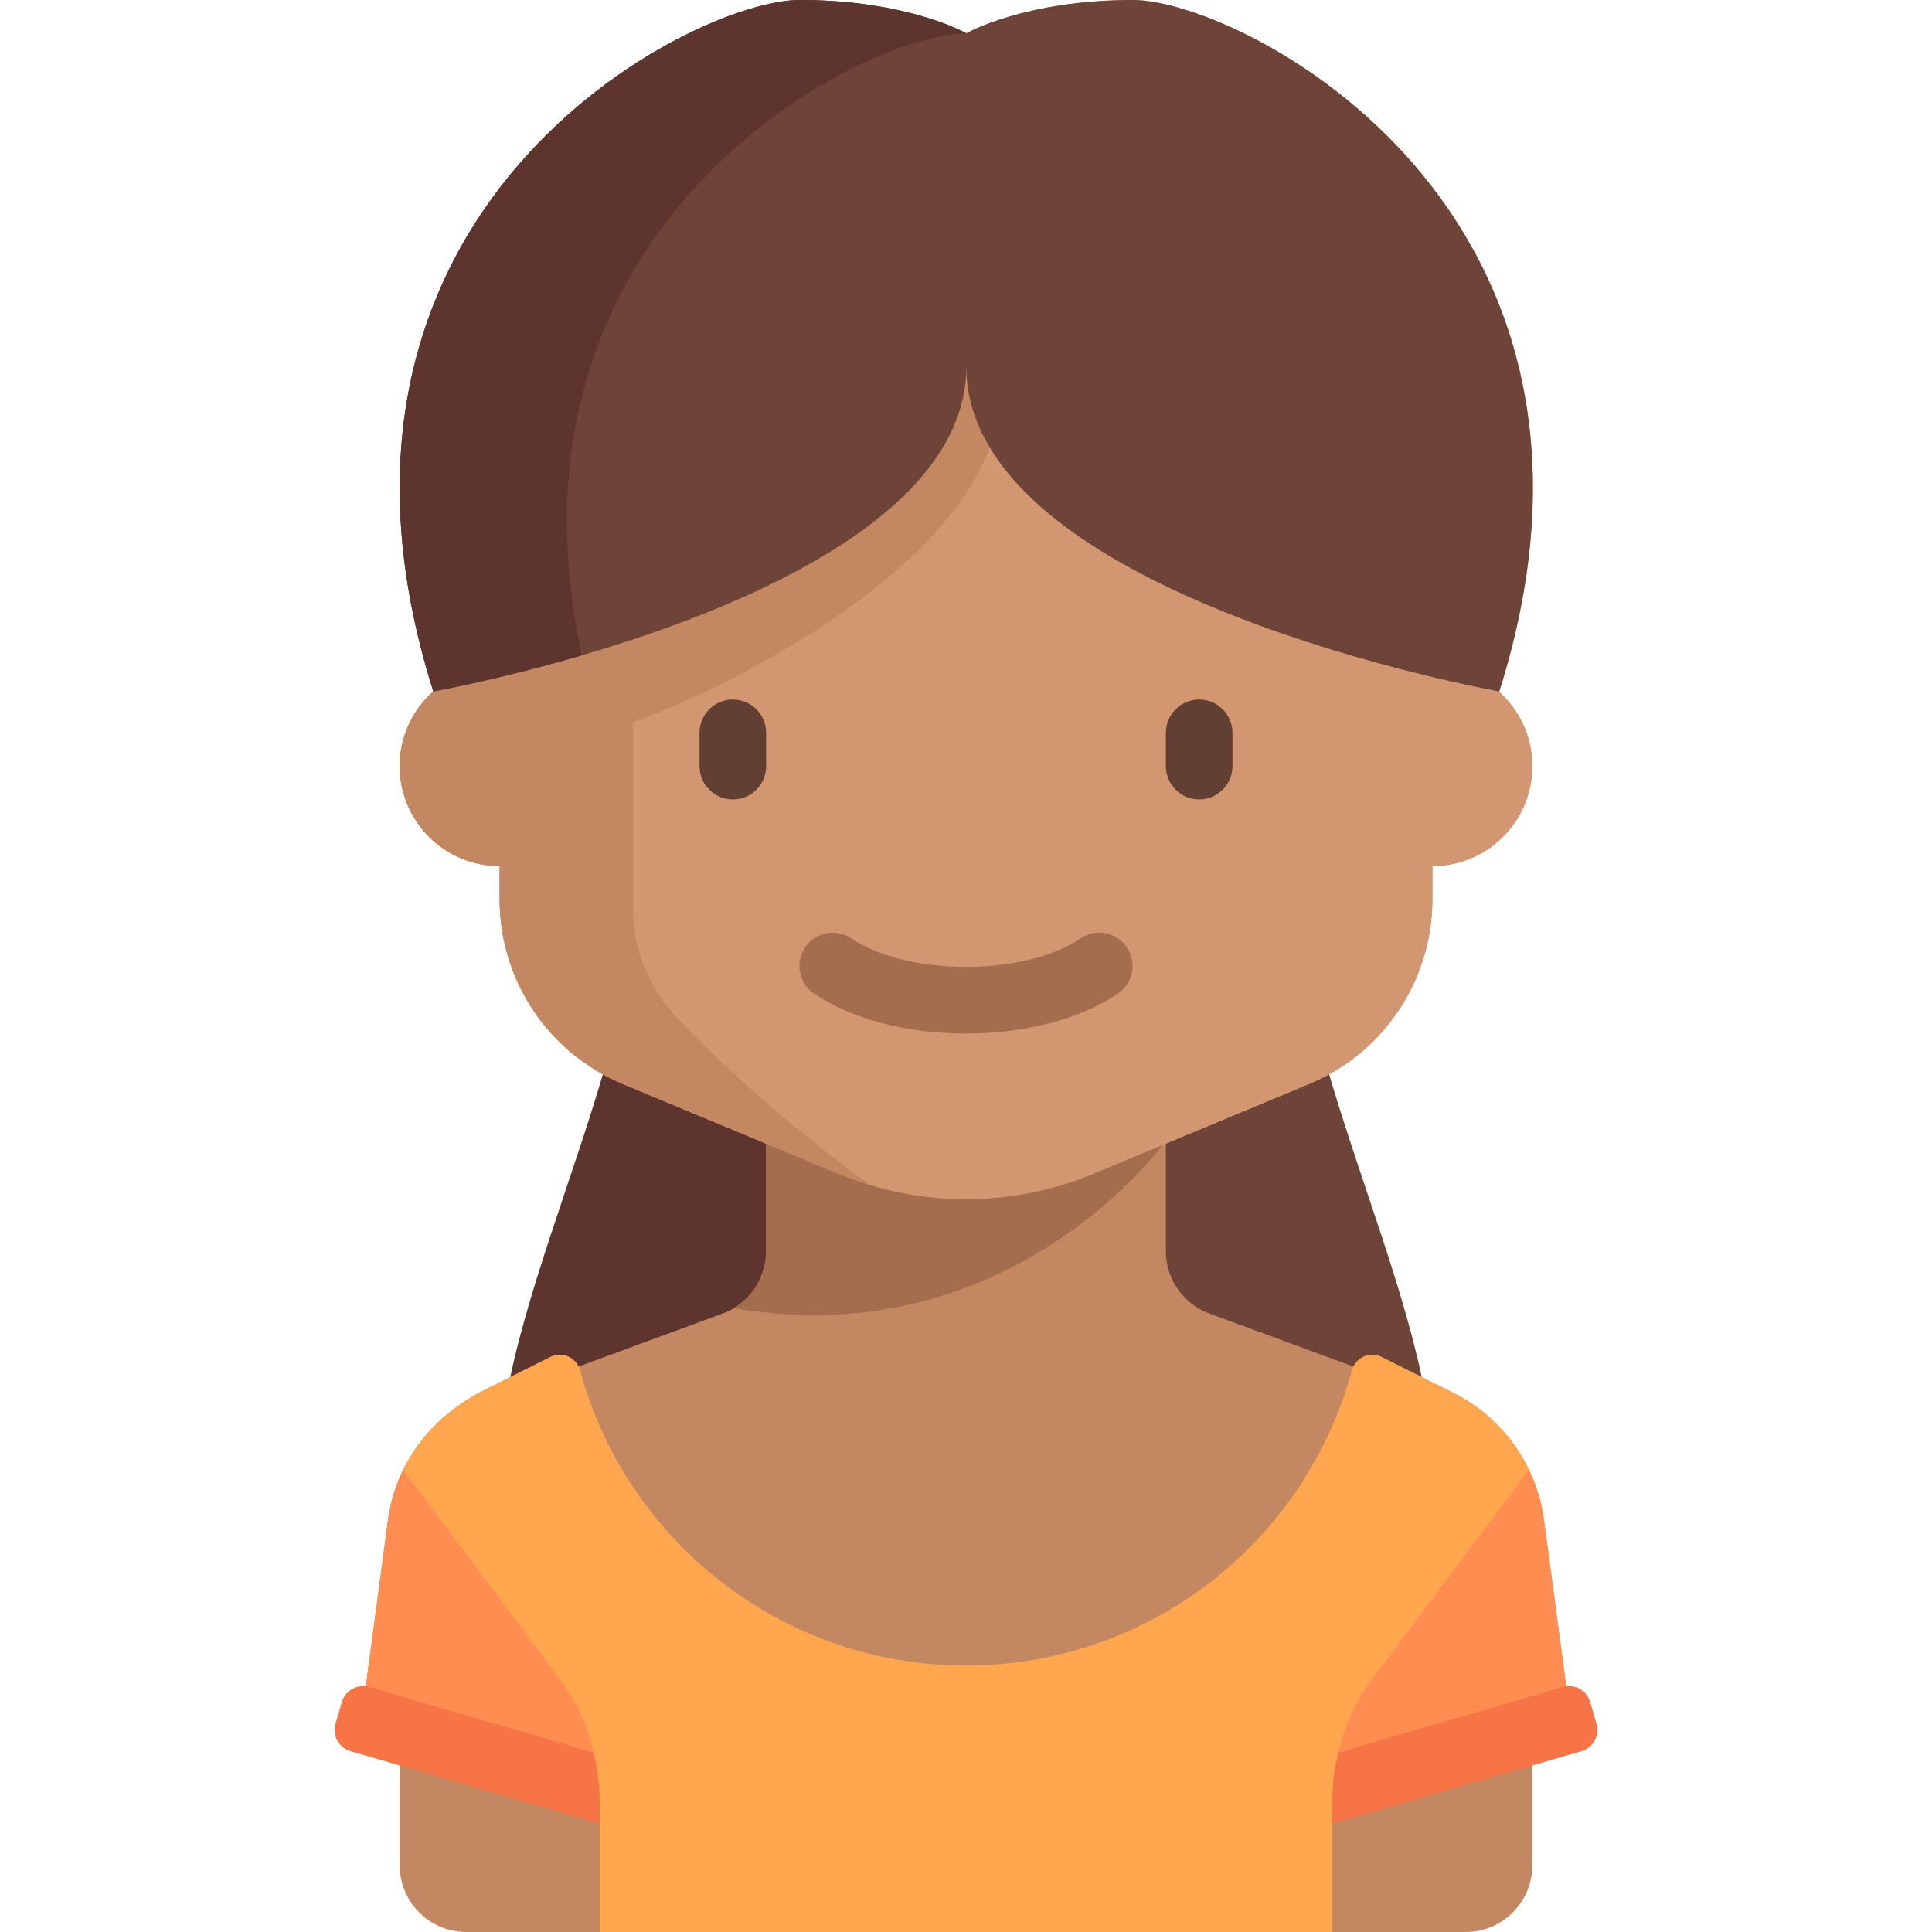
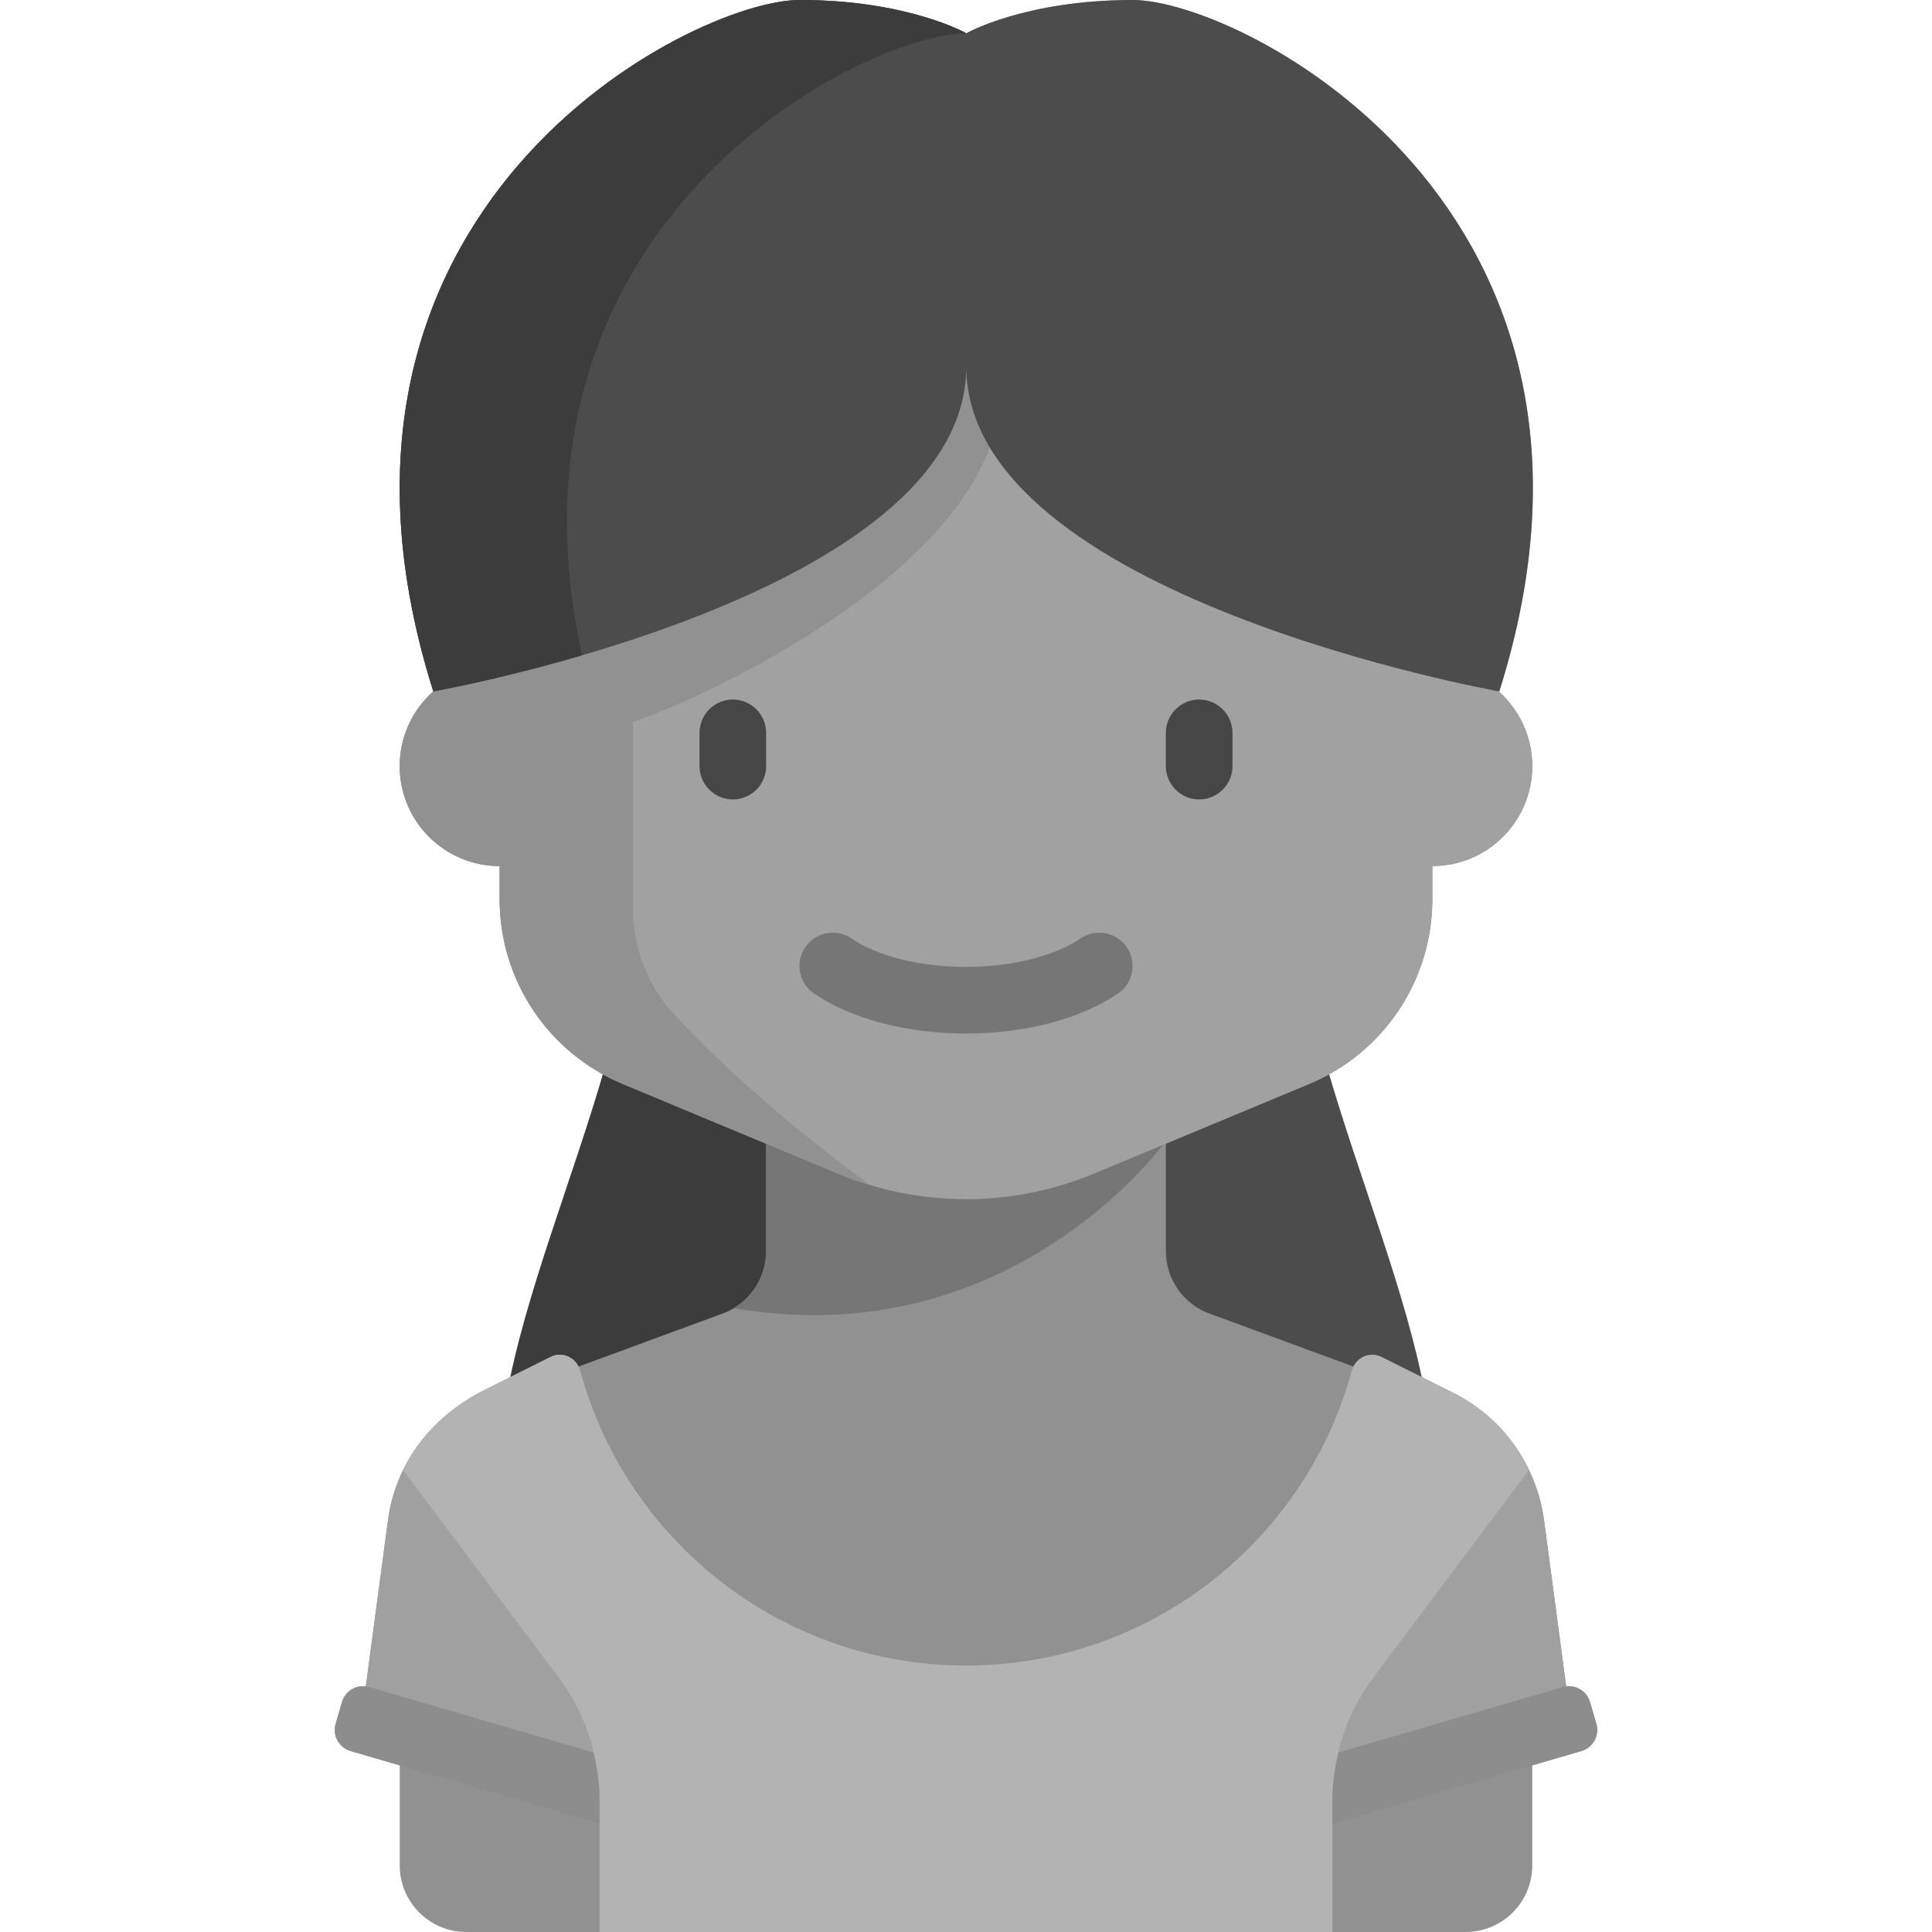
<svg xmlns="http://www.w3.org/2000/svg" height="800px" width="800px" version="1.1" id="Layer_1" viewBox="0 0 464 464" xml:space="preserve">
  <defs id="defs17">
	
	
	
	
	
	
	
	
	
	
	
	
	
	
	

		
	
		
	
		
	
		
	
		
		
	
		
	
		
	
		
	
		
	
		
	
			
		</defs>
-   <path style="fill:#5e342e" d="m 232,256 h -86.633 c -7.551,26.392 -19.396,55.126 -23.715,79.353 L 232,320 Z" id="path1" />
-   <path style="fill:#6e4439" d="M 318.634,256 H 232.001 232 v 64 l 110.349,15.353 C 338.029,311.126 326.185,282.392 318.634,256 Z" id="path2" />
-   <path style="fill:#c38762" d="m 383.388,413.991 -1.526,-5.227 c -0.737,-2.525 -3.197,-4.073 -5.727,-3.751 l -5.334,-40.002 c -1.752,-13.142 -9.902,-24.561 -21.76,-30.49 l -17.232,-8.616 c -2.567,-1.284 -5.51,-0.145 -6.766,2.29 L 290.94,315.647 C 284.406,313.469 280,307.355 280,300.468 v -25.802 l 34.461,-14.359 C 332.349,252.855 344,235.378 344,216 v -8 c 13.255,0 24,-10.745 24,-24 0,-7.158 -3.138,-13.58 -8.108,-17.978 0.106,0.02 0.179,0.033 0.179,0.033 36.667,-116 -62,-166.055 -88,-166.055 -26,0 -40,8 -40,8 0,0 -14,-8 -40,-8 -26,0 -124.667,50.055 -88,166.055 C 99.122,170.451 96,176.86 96,184 c 0,13.255 10.745,24 24,24 v 8 c 0,19.377 11.651,36.854 29.538,44.308 L 184,274.667 v 25.801 c 0,6.887 -4.407,13.001 -10.94,15.179 l -34.101,12.547 c -1.242,-2.438 -4.179,-3.583 -6.742,-2.302 l -15.714,7.857 c -13.41,6.705 -21.552,18.121 -23.304,31.262 l -5.334,40.002 c -2.53,-0.322 -4.989,1.226 -5.727,3.751 l -1.526,5.227 c -0.817,2.799 0.79,5.73 3.588,6.546 L 96,423.979 V 448 c 0,8.836 7.164,16 16,16 h 32 176 32 c 8.836,0 16,-7.164 16,-16 v -24.021 l 11.799,-3.442 c 2.799,-0.816 4.406,-3.747 3.589,-6.546 z" id="path3" />
-   <path style="fill:#a46d4d" d="m 280,274 h -96 v 26.468 c 0,5.693 -3.017,10.852 -7.752,13.701 C 243.173,325.73 280,274 280,274 Z" id="path4" />
-   <path style="fill:#ffa64e" d="m 377.192,412.936 -6.39,-47.925 c -1.752,-13.142 -9.902,-24.561 -21.76,-30.49 l -17.232,-8.616 c -2.919,-1.46 -6.327,0.212 -7.184,3.362 -11.09,40.761 -48.352,70.736 -92.627,70.736 -44.285,0 -81.555,-29.99 -92.635,-70.767 -0.852,-3.134 -4.242,-4.797 -7.146,-3.345 l -15.714,7.857 c -13.41,6.705 -21.552,18.121 -23.304,31.262 l -6.512,48.836 C 107.822,421.124 144,432 144,432 v 32 h 176 v -32 z" id="path5" />
-   <path style="fill:#d29771" d="m 344,160 v -16 c 0,-22.091 -17.909,-40 -40,-40 H 160 c -22.091,0 -40,17.909 -40,40 v 16 c -13.255,0 -24,10.745 -24,24 0,13.255 10.745,24 24,24 v 8 c 0,19.377 11.651,36.854 29.538,44.308 l 51.691,21.538 c 9.75,4.063 20.208,6.154 30.77,6.154 v 0 c 10.562,0 21.019,-2.092 30.769,-6.154 l 51.694,-21.539 C 332.349,252.855 344,235.378 344,216 v -8 c 13.255,0 24,-10.745 24,-24 0,-13.255 -10.745,-24 -24,-24 z" id="path6" />
-   <path style="fill:#623f33" d="m 176,192 v 0 c -4.4,0 -8,-3.6 -8,-8 v -8 c 0,-4.4 3.6,-8 8,-8 v 0 c 4.4,0 8,3.6 8,8 v 8 c 0,4.4 -3.6,8 -8,8 z" id="path7" />
-   <path style="fill:#623f33" d="m 288,192 v 0 c -4.4,0 -8,-3.6 -8,-8 v -8 c 0,-4.4 3.6,-8 8,-8 v 0 c 4.4,0 8,3.6 8,8 v 8 c 0,4.4 -3.6,8 -8,8 z" id="path8" />
-   <path style="fill:#a46d4d" d="m 232,248.219 c -14.223,0 -27.527,-3.5 -36.5,-9.605 -3.652,-2.484 -4.602,-7.461 -2.113,-11.113 2.48,-3.648 7.461,-4.598 11.113,-2.113 6.289,4.277 16.57,6.832 27.5,6.832 10.93,0 21.211,-2.555 27.5,-6.832 3.66,-2.492 8.629,-1.539 11.113,2.113 2.488,3.652 1.539,8.629 -2.113,11.113 -8.972,6.105 -22.277,9.605 -36.5,9.605 z" id="path9" />
-   <path style="fill:#ff8c51" d="m 143.802,429.556 c -0.489,-9.513 -3.665,-18.705 -9.402,-26.355 L 96.843,353.125 c -1.813,3.734 -3.087,7.708 -3.645,11.887 l -6.341,47.561 z" id="path10" />
-   <path style="fill:#f77447" d="m 80.612,413.991 c -0.817,2.799 0.79,5.73 3.588,6.546 L 144,437.981 V 432 c 0,-3.779 -0.594,-7.481 -1.461,-11.113 l -53.856,-15.71 c -2.798,-0.816 -5.728,0.79 -6.544,3.588 z" id="path11" />
-   <path style="fill:#ff8c51" d="m 320.198,429.556 c 0.489,-9.513 3.665,-18.705 9.402,-26.355 l 37.557,-50.076 c 1.813,3.734 3.087,7.708 3.645,11.887 l 6.341,47.561 z" id="path12" />
-   <path style="fill:#f77447" d="m 383.388,413.991 c 0.817,2.799 -0.79,5.73 -3.588,6.546 L 320,437.981 V 432 c 0,-3.779 0.594,-7.481 1.461,-11.113 l 53.856,-15.71 c 2.798,-0.816 5.728,0.79 6.544,3.588 z" id="path13" />
-   <path style="fill:#c38762" d="m 230,85 c -7,53 -110,75 -110,75 -13.255,0 -24,10.745 -24,24 0,13.255 10.745,24 24,24 v 8 c 0,19.378 11.651,36.855 29.538,44.308 l 51.69,21.538 c 2.53,1.054 5.112,1.962 7.727,2.749 -22.844,-16.711 -38.05,-31.32 -46.96,-40.872 C 155.513,236.773 152,227.602 152,218.098 V 173.412 C 174.838,165.448 238.25,134 240.071,96 240.072,95.991 230,85 230,85 Z" id="path14" />
-   <path style="fill:#6e4439" d="m 272.071,0 c -26,0 -40,8 -40,8 0,0 -14,-8 -40,-8 -26,0 -124.667,50.055 -88,166.055 0,0 128,-22.722 128,-78.055 0,55.333 128,78.055 128,78.055 C 396.738,50.055 298.071,0 272.071,0 Z" id="path15" />
-   <path style="fill:#5e342e" d="M 232.071,8.004 V 8 c 0,0 -14,-8 -40,-8 -26,0 -124.667,50.055 -88,166.055 0,0 15.495,-2.757 35.69,-8.67 C 117.16,53.368 207.263,8.084 232.071,8.004 Z" id="path16" />
+   <path style="fill:#3c3c3c" d="m 232,256 h -86.633 c -7.551,26.392 -19.396,55.126 -23.715,79.353 L 232,320 Z" id="path1" />
+   <path style="fill:#4c4c4c" d="M 318.634,256 H 232.001 232 v 64 l 110.349,15.353 C 338.029,311.126 326.185,282.392 318.634,256 Z" id="path2" />
+   <path style="fill:#919191" d="m 383.388,413.991 -1.526,-5.227 c -0.737,-2.525 -3.197,-4.073 -5.727,-3.751 l -5.334,-40.002 c -1.752,-13.142 -9.902,-24.561 -21.76,-30.49 l -17.232,-8.616 c -2.567,-1.284 -5.51,-0.145 -6.766,2.29 L 290.94,315.647 C 284.406,313.469 280,307.355 280,300.468 v -25.802 l 34.461,-14.359 C 332.349,252.855 344,235.378 344,216 v -8 c 13.255,0 24,-10.745 24,-24 0,-7.158 -3.138,-13.58 -8.108,-17.978 0.106,0.02 0.179,0.033 0.179,0.033 36.667,-116 -62,-166.055 -88,-166.055 -26,0 -40,8 -40,8 0,0 -14,-8 -40,-8 -26,0 -124.667,50.055 -88,166.055 C 99.122,170.451 96,176.86 96,184 c 0,13.255 10.745,24 24,24 v 8 c 0,19.377 11.651,36.854 29.538,44.308 L 184,274.667 v 25.801 c 0,6.887 -4.407,13.001 -10.94,15.179 l -34.101,12.547 c -1.242,-2.438 -4.179,-3.583 -6.742,-2.302 l -15.714,7.857 c -13.41,6.705 -21.552,18.121 -23.304,31.262 l -5.334,40.002 c -2.53,-0.322 -4.989,1.226 -5.727,3.751 l -1.526,5.227 c -0.817,2.799 0.79,5.73 3.588,6.546 L 96,423.979 V 448 c 0,8.836 7.164,16 16,16 h 32 176 32 c 8.836,0 16,-7.164 16,-16 v -24.021 l 11.799,-3.442 c 2.799,-0.816 4.406,-3.747 3.589,-6.546 z" id="path3" />
+   <path style="fill:#767676" d="m 280,274 h -96 v 26.468 c 0,5.693 -3.017,10.852 -7.752,13.701 C 243.173,325.73 280,274 280,274 Z" id="path4" />
+   <path style="fill:#b3b3b3" d="m 377.192,412.936 -6.39,-47.925 c -1.752,-13.142 -9.902,-24.561 -21.76,-30.49 l -17.232,-8.616 c -2.919,-1.46 -6.327,0.212 -7.184,3.362 -11.09,40.761 -48.352,70.736 -92.627,70.736 -44.285,0 -81.555,-29.99 -92.635,-70.767 -0.852,-3.134 -4.242,-4.797 -7.146,-3.345 l -15.714,7.857 c -13.41,6.705 -21.552,18.121 -23.304,31.262 l -6.512,48.836 C 107.822,421.124 144,432 144,432 v 32 h 176 v -32 z" id="path5" />
+   <path style="fill:#a1a1a1" d="m 344,160 v -16 c 0,-22.091 -17.909,-40 -40,-40 H 160 c -22.091,0 -40,17.909 -40,40 v 16 c -13.255,0 -24,10.745 -24,24 0,13.255 10.745,24 24,24 v 8 c 0,19.377 11.651,36.854 29.538,44.308 l 51.691,21.538 c 9.75,4.063 20.208,6.154 30.77,6.154 v 0 c 10.562,0 21.019,-2.092 30.769,-6.154 l 51.694,-21.539 C 332.349,252.855 344,235.378 344,216 v -8 c 13.255,0 24,-10.745 24,-24 0,-13.255 -10.745,-24 -24,-24 z" id="path6" />
+   <path style="fill:#464646" d="m 176,192 v 0 c -4.4,0 -8,-3.6 -8,-8 v -8 c 0,-4.4 3.6,-8 8,-8 v 0 c 4.4,0 8,3.6 8,8 v 8 c 0,4.4 -3.6,8 -8,8 z" id="path7" />
+   <path style="fill:#464646" d="m 288,192 v 0 c -4.4,0 -8,-3.6 -8,-8 v -8 c 0,-4.4 3.6,-8 8,-8 v 0 c 4.4,0 8,3.6 8,8 v 8 c 0,4.4 -3.6,8 -8,8 z" id="path8" />
+   <path style="fill:#767676" d="m 232,248.219 c -14.223,0 -27.527,-3.5 -36.5,-9.605 -3.652,-2.484 -4.602,-7.461 -2.113,-11.113 2.48,-3.648 7.461,-4.598 11.113,-2.113 6.289,4.277 16.57,6.832 27.5,6.832 10.93,0 21.211,-2.555 27.5,-6.832 3.66,-2.492 8.629,-1.539 11.113,2.113 2.488,3.652 1.539,8.629 -2.113,11.113 -8.972,6.105 -22.277,9.605 -36.5,9.605 z" id="path9" />
+   <path style="fill:#a0a0a0" d="m 143.802,429.556 c -0.489,-9.513 -3.665,-18.705 -9.402,-26.355 L 96.843,353.125 c -1.813,3.734 -3.087,7.708 -3.645,11.887 l -6.341,47.561 z" id="path10" />
+   <path style="fill:#8d8d8d" d="m 80.612,413.991 c -0.817,2.799 0.79,5.73 3.588,6.546 L 144,437.981 V 432 c 0,-3.779 -0.594,-7.481 -1.461,-11.113 l -53.856,-15.71 c -2.798,-0.816 -5.728,0.79 -6.544,3.588 z" id="path11" />
+   <path style="fill:#a0a0a0" d="m 320.198,429.556 c 0.489,-9.513 3.665,-18.705 9.402,-26.355 l 37.557,-50.076 c 1.813,3.734 3.087,7.708 3.645,11.887 l 6.341,47.561 z" id="path12" />
+   <path style="fill:#8d8d8d" d="m 383.388,413.991 c 0.817,2.799 -0.79,5.73 -3.588,6.546 L 320,437.981 V 432 c 0,-3.779 0.594,-7.481 1.461,-11.113 l 53.856,-15.71 c 2.798,-0.816 5.728,0.79 6.544,3.588 z" id="path13" />
+   <path style="fill:#919191" d="m 230,85 c -7,53 -110,75 -110,75 -13.255,0 -24,10.745 -24,24 0,13.255 10.745,24 24,24 v 8 c 0,19.378 11.651,36.855 29.538,44.308 l 51.69,21.538 c 2.53,1.054 5.112,1.962 7.727,2.749 -22.844,-16.711 -38.05,-31.32 -46.96,-40.872 C 155.513,236.773 152,227.602 152,218.098 V 173.412 C 174.838,165.448 238.25,134 240.071,96 240.072,95.991 230,85 230,85 Z" id="path14" />
+   <path style="fill:#4c4c4c" d="m 272.071,0 c -26,0 -40,8 -40,8 0,0 -14,-8 -40,-8 -26,0 -124.667,50.055 -88,166.055 0,0 128,-22.722 128,-78.055 0,55.333 128,78.055 128,78.055 C 396.738,50.055 298.071,0 272.071,0 Z" id="path15" />
+   <path style="fill:#3c3c3c" d="M 232.071,8.004 V 8 c 0,0 -14,-8 -40,-8 -26,0 -124.667,50.055 -88,166.055 0,0 15.495,-2.757 35.69,-8.67 C 117.16,53.368 207.263,8.084 232.071,8.004 Z" id="path16" />
</svg>
